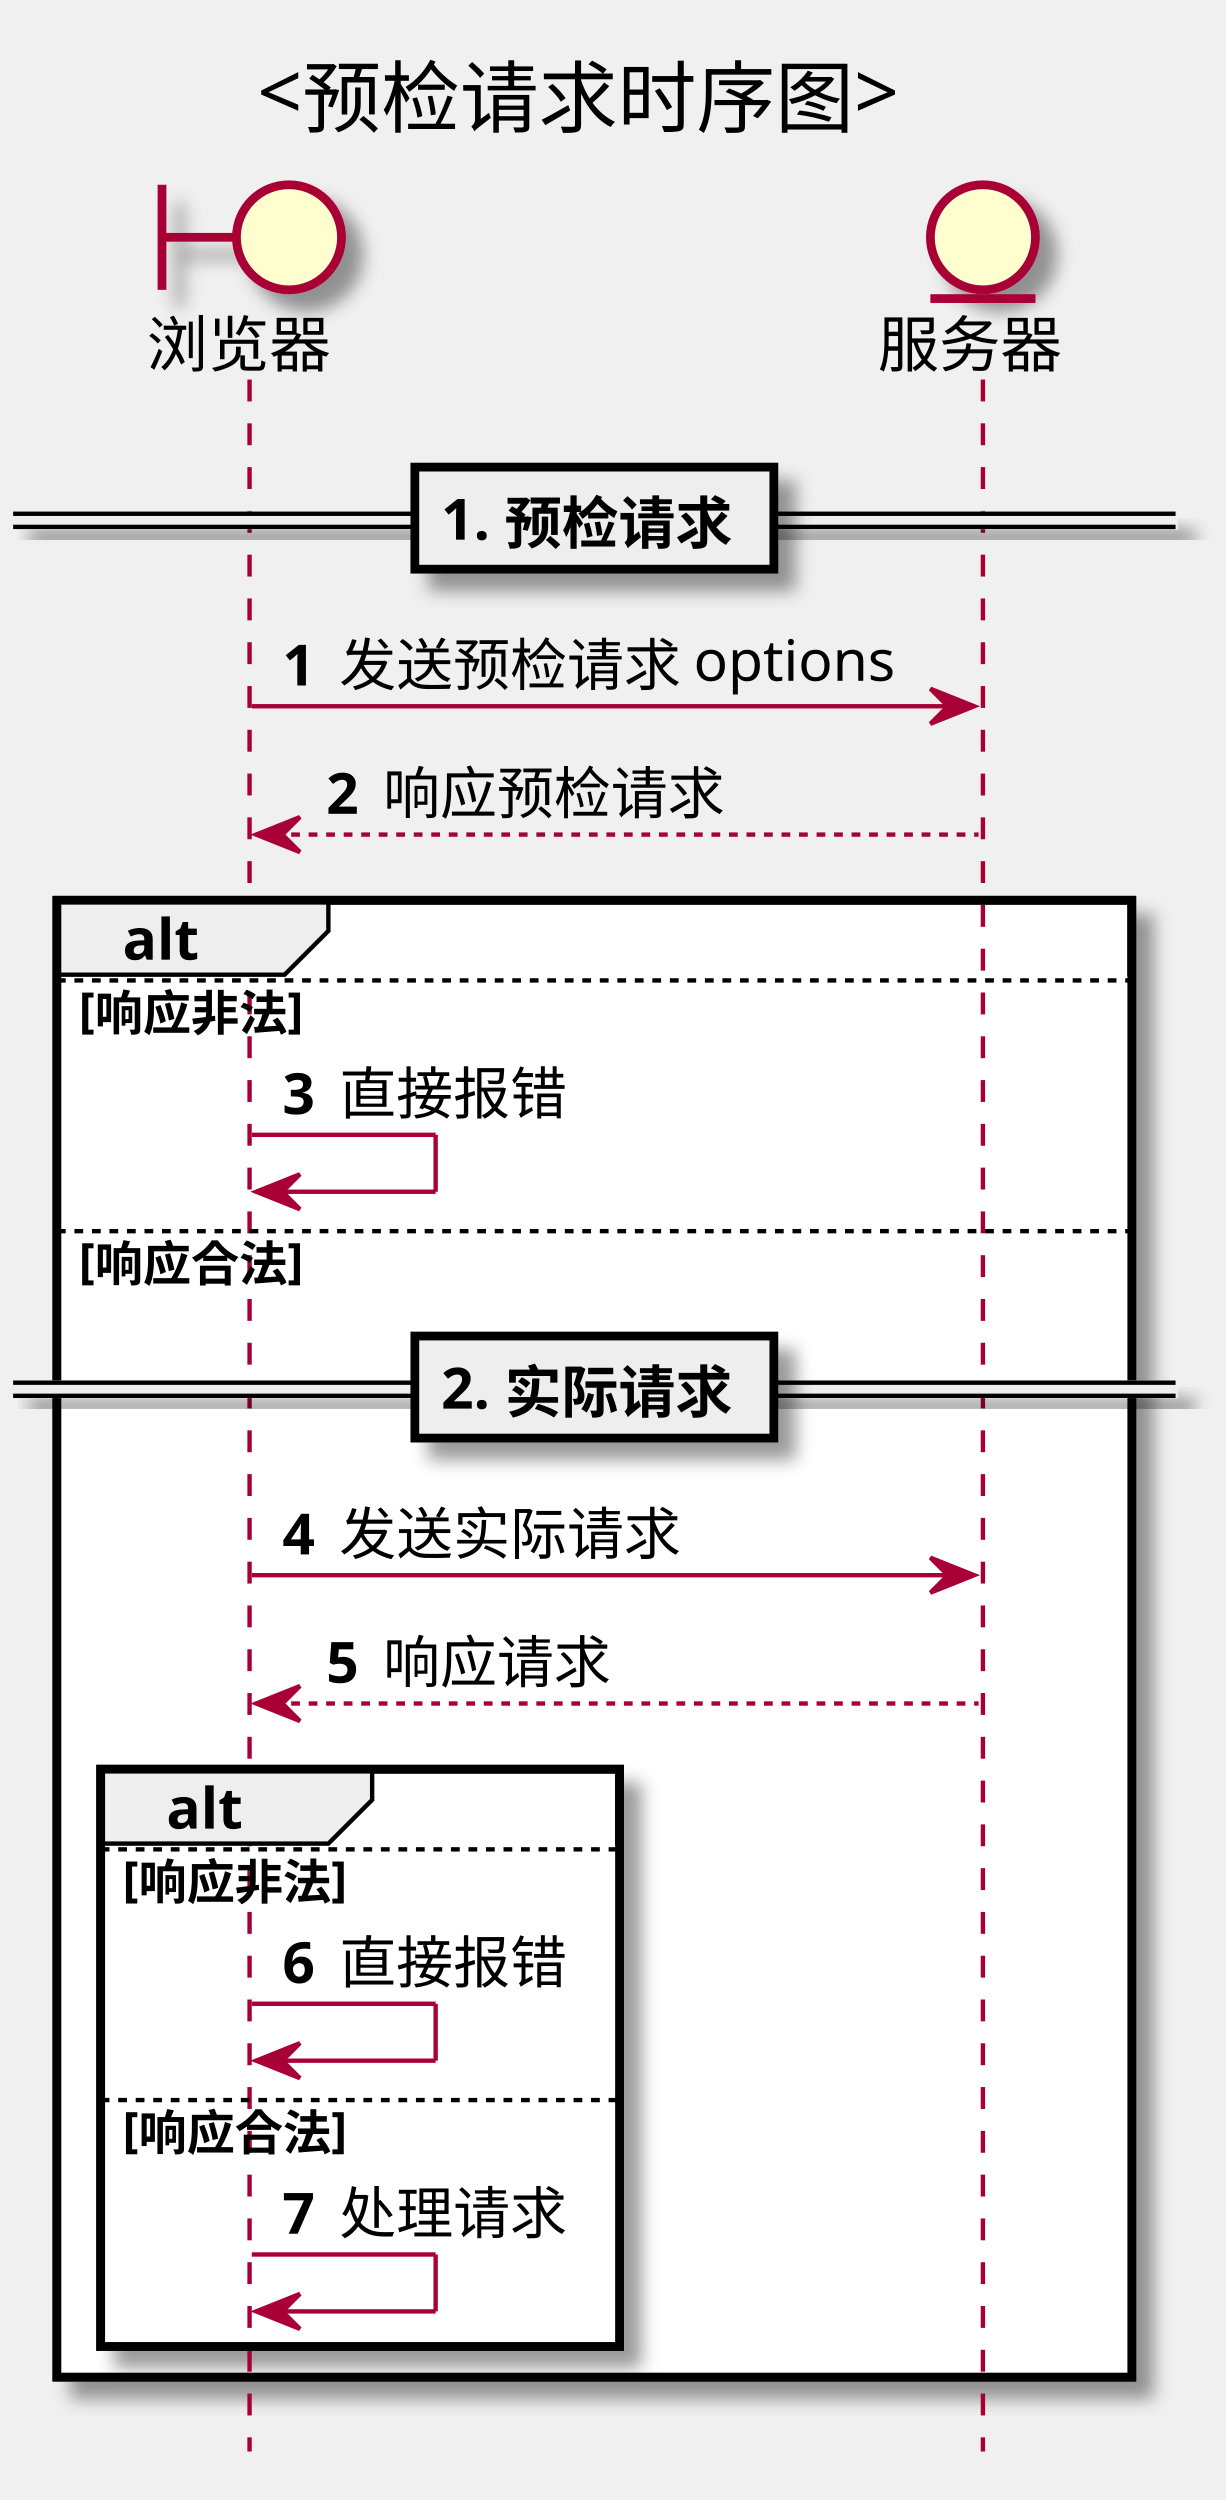
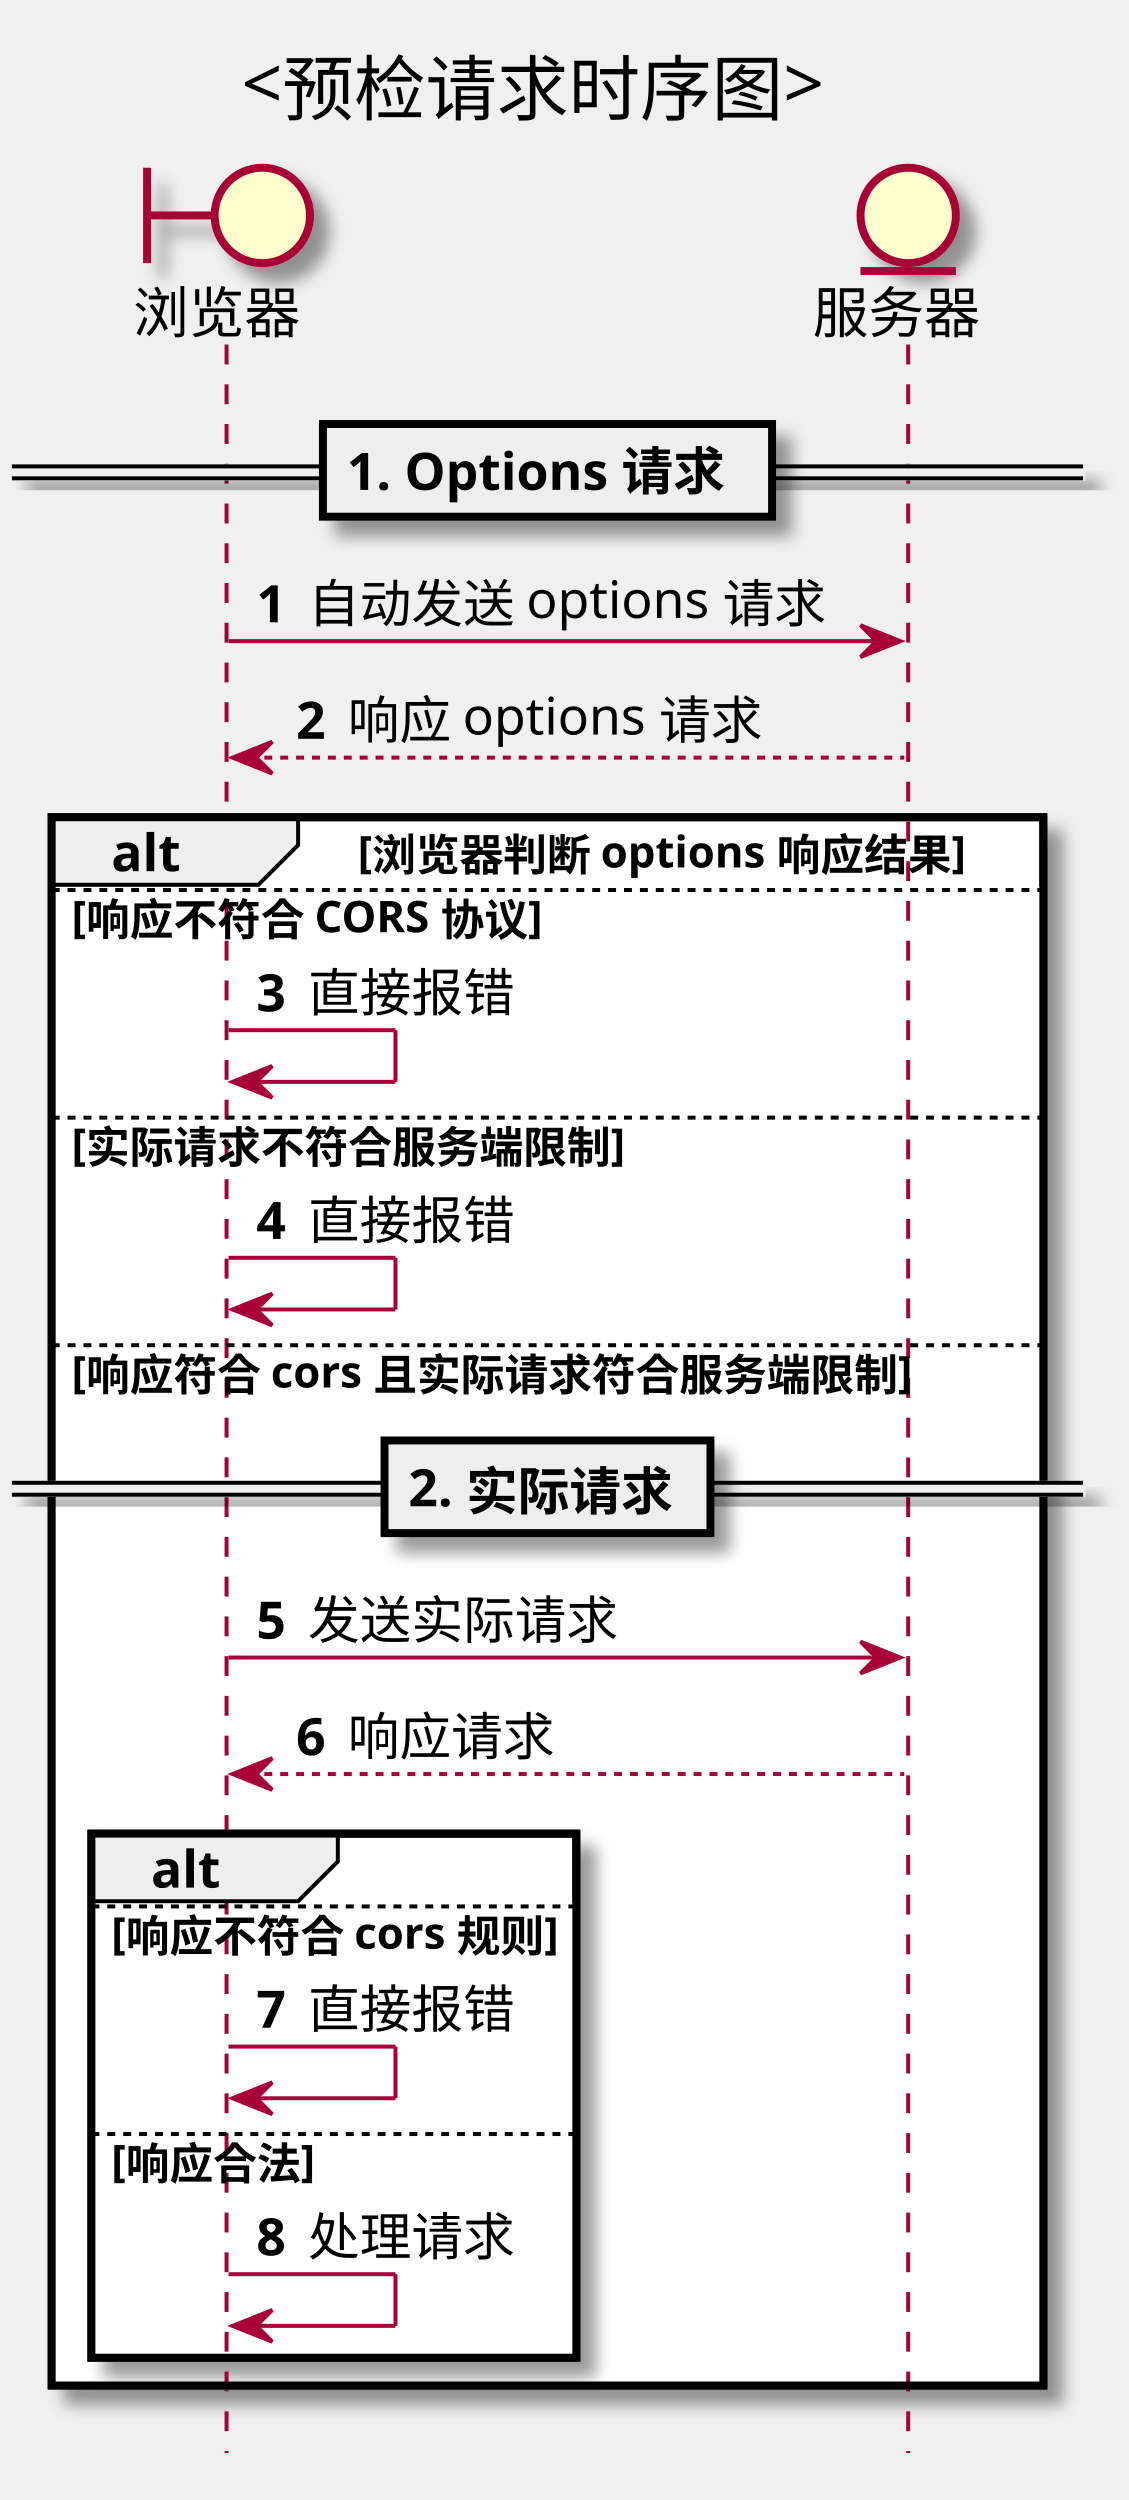
- <svg xmlns="http://www.w3.org/2000/svg" contentScriptType="application/ecmascript" contentStyleType="text/css" height="571px" preserveAspectRatio="none" style="width:280px;height:571px;" version="1.1" viewBox="0 0 280 571" width="280px" zoomAndPan="magnify">
+ <svg xmlns="http://www.w3.org/2000/svg" contentScriptType="application/ecmascript" contentStyleType="text/css" height="629px" preserveAspectRatio="none" style="width:284px;height:629px;" version="1.1" viewBox="0 0 284 629" width="284px" zoomAndPan="magnify">
  <defs>
-     <filter height="300%" id="fsddvyjjcdbw9" width="300%" x="-1" y="-1">
+     <filter height="300%" id="fg20ncuh4xynq" width="300%" x="-1" y="-1">
      <feGaussianBlur result="blurOut" stdDeviation="2.0" />
      <feColorMatrix in="blurOut" result="blurOut2" type="matrix" values="0 0 0 0 0 0 0 0 0 0 0 0 0 0 0 0 0 0 .4 0" />
      <feOffset dx="4.0" dy="4.0" in="blurOut2" result="blurOut3" />
      <feBlend in="SourceGraphic" in2="blurOut3" mode="normal" />
    </filter>
  </defs>
  <g>
-     <text fill="#000000" font-family="sans-serif" font-size="18" lengthAdjust="spacingAndGlyphs" textLength="154" x="58.75" y="27.402">&lt;预检请求时序图&gt;</text>
-     <rect fill="#FFFFFF" filter="url(#fsddvyjjcdbw9)" height="337.305" style="stroke: #000000; stroke-width: 2.0;" width="245.5" x="13" y="205.619" />
-     <rect fill="#FFFFFF" height="57.266" style="stroke: none; stroke-width: 1.0;" width="245.5" x="13" y="222.93" />
-     <rect fill="#FFFFFF" height="262.728" style="stroke: none; stroke-width: 1.0;" width="245.5" x="13" y="280.195" />
-     <rect fill="#FFFFFF" filter="url(#fsddvyjjcdbw9)" height="131.842" style="stroke: #000000; stroke-width: 2.0;" width="118.5" x="23" y="404.082" />
-     <rect fill="#FFFFFF" height="57.266" style="stroke: none; stroke-width: 1.0;" width="118.5" x="23" y="421.393" />
-     <rect fill="#FFFFFF" height="57.266" style="stroke: none; stroke-width: 1.0;" width="118.5" x="23" y="478.658" />
-     <line style="stroke: #A80036; stroke-width: 1.0; stroke-dasharray: 5.0,5.0;" x1="57" x2="57" y1="86.688" y2="559.924" />
-     <line style="stroke: #A80036; stroke-width: 1.0; stroke-dasharray: 5.0,5.0;" x1="224.5" x2="224.5" y1="86.688" y2="559.924" />
+     <text fill="#000000" font-family="sans-serif" font-size="18" lengthAdjust="spacingAndGlyphs" textLength="154" x="60.75" y="27.402">&lt;预检请求时序图&gt;</text>
+     <rect fill="#FFFFFF" filter="url(#fg20ncuh4xynq)" height="394.57" style="stroke: #000000; stroke-width: 2.0;" width="249.5" x="13" y="205.619" />
+     <rect fill="#FFFFFF" height="57.266" style="stroke: none; stroke-width: 1.0;" width="249.5" x="13" y="222.93" />
+     <rect fill="#FFFFFF" height="57.266" style="stroke: none; stroke-width: 1.0;" width="249.5" x="13" y="280.195" />
+     <rect fill="#FFFFFF" height="262.728" style="stroke: none; stroke-width: 1.0;" width="249.5" x="13" y="337.461" />
+     <rect fill="#FFFFFF" filter="url(#fg20ncuh4xynq)" height="131.842" style="stroke: #000000; stroke-width: 2.0;" width="122" x="23" y="461.348" />
+     <rect fill="#FFFFFF" height="57.266" style="stroke: none; stroke-width: 1.0;" width="122" x="23" y="478.658" />
+     <rect fill="#FFFFFF" height="57.266" style="stroke: none; stroke-width: 1.0;" width="122" x="23" y="535.924" />
+     <line style="stroke: #A80036; stroke-width: 1.0; stroke-dasharray: 5.0,5.0;" x1="57" x2="57" y1="86.688" y2="617.189" />
+     <line style="stroke: #A80036; stroke-width: 1.0; stroke-dasharray: 5.0,5.0;" x1="228.5" x2="228.5" y1="86.688" y2="617.189" />
    <text fill="#000000" font-family="sans-serif" font-size="14" lengthAdjust="spacingAndGlyphs" textLength="42" x="33.5" y="83.734">浏览器</text>
-     <path d="M37,42.199 L37,66.199 M37,54.199 L54,54.199 " fill="none" filter="url(#fsddvyjjcdbw9)" style="stroke: #A80036; stroke-width: 2.0;" />
-     <ellipse cx="66" cy="54.199" fill="#FEFECE" filter="url(#fsddvyjjcdbw9)" rx="12" ry="12" style="stroke: #A80036; stroke-width: 2.0;" />
-     <text fill="#000000" font-family="sans-serif" font-size="14" lengthAdjust="spacingAndGlyphs" textLength="42" x="200.5" y="83.734">服务器</text>
-     <ellipse cx="224.5" cy="54.199" fill="#FEFECE" filter="url(#fsddvyjjcdbw9)" rx="12" ry="12" style="stroke: #A80036; stroke-width: 2.0;" />
-     <line style="stroke: #A80036; stroke-width: 2.0;" x1="212.5" x2="236.5" y1="68.199" y2="68.199" />
-     <rect fill="#EEEEEE" filter="url(#fsddvyjjcdbw9)" height="3" style="stroke: #EEEEEE; stroke-width: 1.0;" width="265.5" x="3" y="117.343" />
-     <line style="stroke: #000000; stroke-width: 1.0;" x1="3" x2="268.5" y1="117.343" y2="117.343" />
-     <line style="stroke: #000000; stroke-width: 1.0;" x1="3" x2="268.5" y1="120.343" y2="120.343" />
-     <rect fill="#EEEEEE" filter="url(#fsddvyjjcdbw9)" height="23.311" style="stroke: #000000; stroke-width: 2.0;" width="82" x="94.75" y="106.688" />
-     <text fill="#000000" font-family="sans-serif" font-size="13" font-weight="bold" lengthAdjust="spacingAndGlyphs" textLength="68" x="100.75" y="123.256">1. 预检请求</text>
-     <polygon fill="#A80036" points="212.5,157.309,222.5,161.309,212.5,165.309,216.5,161.309" style="stroke: #A80036; stroke-width: 1.0;" />
-     <line style="stroke: #A80036; stroke-width: 1.0;" x1="57.5" x2="218.5" y1="161.309" y2="161.309" />
+     <path d="M37,42.199 L37,66.199 M37,54.199 L54,54.199 " fill="none" filter="url(#fg20ncuh4xynq)" style="stroke: #A80036; stroke-width: 2.0;" />
+     <ellipse cx="66" cy="54.199" fill="#FEFECE" filter="url(#fg20ncuh4xynq)" rx="12" ry="12" style="stroke: #A80036; stroke-width: 2.0;" />
+     <text fill="#000000" font-family="sans-serif" font-size="14" lengthAdjust="spacingAndGlyphs" textLength="42" x="204.5" y="83.734">服务器</text>
+     <ellipse cx="228.5" cy="54.199" fill="#FEFECE" filter="url(#fg20ncuh4xynq)" rx="12" ry="12" style="stroke: #A80036; stroke-width: 2.0;" />
+     <line style="stroke: #A80036; stroke-width: 2.0;" x1="216.5" x2="240.5" y1="68.199" y2="68.199" />
+     <rect fill="#EEEEEE" filter="url(#fg20ncuh4xynq)" height="3" style="stroke: #EEEEEE; stroke-width: 1.0;" width="269.5" x="3" y="117.343" />
+     <line style="stroke: #000000; stroke-width: 1.0;" x1="3" x2="272.5" y1="117.343" y2="117.343" />
+     <line style="stroke: #000000; stroke-width: 1.0;" x1="3" x2="272.5" y1="120.343" y2="120.343" />
+     <rect fill="#EEEEEE" filter="url(#fg20ncuh4xynq)" height="23.311" style="stroke: #000000; stroke-width: 2.0;" width="113" x="81.25" y="106.688" />
+     <text fill="#000000" font-family="sans-serif" font-size="13" font-weight="bold" lengthAdjust="spacingAndGlyphs" textLength="99" x="87.25" y="123.256">1. Options 请求</text>
+     <polygon fill="#A80036" points="216.5,157.309,226.5,161.309,216.5,165.309,220.5,161.309" style="stroke: #A80036; stroke-width: 1.0;" />
+     <line style="stroke: #A80036; stroke-width: 1.0;" x1="57.5" x2="222.5" y1="161.309" y2="161.309" />
    <text fill="#000000" font-family="sans-serif" font-size="13" font-weight="bold" lengthAdjust="spacingAndGlyphs" textLength="9" x="64.5" y="156.566">1</text>
-     <text fill="#000000" font-family="sans-serif" font-size="13" lengthAdjust="spacingAndGlyphs" textLength="130" x="77.5" y="156.566">发送预检请求 options</text>
+     <text fill="#000000" font-family="sans-serif" font-size="13" lengthAdjust="spacingAndGlyphs" textLength="134" x="77.5" y="156.566">自动发送 options 请求</text>
    <polygon fill="#A80036" points="68.5,186.619,58.5,190.619,68.5,194.619,64.5,190.619" style="stroke: #A80036; stroke-width: 1.0;" />
-     <line style="stroke: #A80036; stroke-width: 1.0; stroke-dasharray: 2.0,2.0;" x1="62.5" x2="223.5" y1="190.619" y2="190.619" />
+     <line style="stroke: #A80036; stroke-width: 1.0; stroke-dasharray: 2.0,2.0;" x1="62.5" x2="227.5" y1="190.619" y2="190.619" />
    <text fill="#000000" font-family="sans-serif" font-size="13" font-weight="bold" lengthAdjust="spacingAndGlyphs" textLength="9" x="74.5" y="185.877">2</text>
-     <text fill="#000000" font-family="sans-serif" font-size="13" lengthAdjust="spacingAndGlyphs" textLength="78" x="87.5" y="185.877">响应预检请求</text>
+     <text fill="#000000" font-family="sans-serif" font-size="13" lengthAdjust="spacingAndGlyphs" textLength="108" x="87.5" y="185.877">响应 options 请求</text>
    <path d="M13,205.619 L75,205.619 L75,212.619 L65,222.619 L13,222.619 L13,205.619 " fill="#EEEEEE" style="stroke: #000000; stroke-width: 1.0;" />
-     <rect fill="none" height="337.305" style="stroke: #000000; stroke-width: 2.0;" width="245.5" x="13" y="205.619" />
+     <rect fill="none" height="394.57" style="stroke: #000000; stroke-width: 2.0;" width="249.5" x="13" y="205.619" />
    <text fill="#000000" font-family="sans-serif" font-size="13" font-weight="bold" lengthAdjust="spacingAndGlyphs" textLength="17" x="28" y="219.188">alt</text>
-     <line style="stroke: #000000; stroke-width: 1.0; stroke-dasharray: 2.0,2.0;" x1="13" x2="258.5" y1="223.93" y2="223.93" />
-     <text fill="#000000" font-family="sans-serif" font-size="11" font-weight="bold" lengthAdjust="spacingAndGlyphs" textLength="52" x="18" y="234.565">[响应非法]</text>
+     <text fill="#000000" font-family="sans-serif" font-size="11" font-weight="bold" lengthAdjust="spacingAndGlyphs" textLength="157" x="90" y="218.254">[浏览器判断 options 响应结果]</text>
+     <line style="stroke: #000000; stroke-width: 1.0; stroke-dasharray: 2.0,2.0;" x1="13" x2="262.5" y1="223.93" y2="223.93" />
+     <text fill="#000000" font-family="sans-serif" font-size="11" font-weight="bold" lengthAdjust="spacingAndGlyphs" textLength="124" x="18" y="234.565">[响应不符合 CORS 协议]</text>
    <line style="stroke: #A80036; stroke-width: 1.0;" x1="57.5" x2="99.5" y1="259.195" y2="259.195" />
    <line style="stroke: #A80036; stroke-width: 1.0;" x1="99.5" x2="99.5" y1="259.195" y2="272.195" />
    <line style="stroke: #A80036; stroke-width: 1.0;" x1="58.5" x2="99.5" y1="272.195" y2="272.195" />
    <polygon fill="#A80036" points="68.5,268.195,58.5,272.195,68.5,276.195,64.5,272.195" style="stroke: #A80036; stroke-width: 1.0;" />
    <text fill="#000000" font-family="sans-serif" font-size="13" font-weight="bold" lengthAdjust="spacingAndGlyphs" textLength="9" x="64.5" y="254.453">3</text>
    <text fill="#000000" font-family="sans-serif" font-size="13" lengthAdjust="spacingAndGlyphs" textLength="52" x="77.5" y="254.453">直接报错</text>
-     <line style="stroke: #000000; stroke-width: 1.0; stroke-dasharray: 2.0,2.0;" x1="13" x2="258.5" y1="281.195" y2="281.195" />
-     <text fill="#000000" font-family="sans-serif" font-size="11" font-weight="bold" lengthAdjust="spacingAndGlyphs" textLength="52" x="18" y="291.83">[响应合法]</text>
-     <rect fill="#EEEEEE" filter="url(#fsddvyjjcdbw9)" height="3" style="stroke: #EEEEEE; stroke-width: 1.0;" width="265.5" x="3" y="315.806" />
-     <line style="stroke: #000000; stroke-width: 1.0;" x1="3" x2="268.5" y1="315.806" y2="315.806" />
-     <line style="stroke: #000000; stroke-width: 1.0;" x1="3" x2="268.5" y1="318.806" y2="318.806" />
-     <rect fill="#EEEEEE" filter="url(#fsddvyjjcdbw9)" height="23.311" style="stroke: #000000; stroke-width: 2.0;" width="82" x="94.75" y="305.15" />
-     <text fill="#000000" font-family="sans-serif" font-size="13" font-weight="bold" lengthAdjust="spacingAndGlyphs" textLength="68" x="100.75" y="321.719">2. 实际请求</text>
-     <polygon fill="#A80036" points="212.5,355.772,222.5,359.772,212.5,363.772,216.5,359.772" style="stroke: #A80036; stroke-width: 1.0;" />
-     <line style="stroke: #A80036; stroke-width: 1.0;" x1="57.5" x2="218.5" y1="359.772" y2="359.772" />
-     <text fill="#000000" font-family="sans-serif" font-size="13" font-weight="bold" lengthAdjust="spacingAndGlyphs" textLength="9" x="64.5" y="355.029">4</text>
-     <text fill="#000000" font-family="sans-serif" font-size="13" lengthAdjust="spacingAndGlyphs" textLength="78" x="77.5" y="355.029">发送实际请求</text>
-     <polygon fill="#A80036" points="68.5,385.082,58.5,389.082,68.5,393.082,64.5,389.082" style="stroke: #A80036; stroke-width: 1.0;" />
-     <line style="stroke: #A80036; stroke-width: 1.0; stroke-dasharray: 2.0,2.0;" x1="62.5" x2="223.5" y1="389.082" y2="389.082" />
-     <text fill="#000000" font-family="sans-serif" font-size="13" font-weight="bold" lengthAdjust="spacingAndGlyphs" textLength="9" x="74.5" y="384.34">5</text>
-     <text fill="#000000" font-family="sans-serif" font-size="13" lengthAdjust="spacingAndGlyphs" textLength="52" x="87.5" y="384.34">响应请求</text>
-     <path d="M23,404.082 L85,404.082 L85,411.082 L75,421.082 L23,421.082 L23,404.082 " fill="#EEEEEE" style="stroke: #000000; stroke-width: 1.0;" />
-     <rect fill="none" height="131.842" style="stroke: #000000; stroke-width: 2.0;" width="118.5" x="23" y="404.082" />
-     <text fill="#000000" font-family="sans-serif" font-size="13" font-weight="bold" lengthAdjust="spacingAndGlyphs" textLength="17" x="38" y="417.65">alt</text>
-     <line style="stroke: #000000; stroke-width: 1.0; stroke-dasharray: 2.0,2.0;" x1="23" x2="141.5" y1="422.393" y2="422.393" />
-     <text fill="#000000" font-family="sans-serif" font-size="11" font-weight="bold" lengthAdjust="spacingAndGlyphs" textLength="52" x="28" y="433.027">[响应非法]</text>
-     <line style="stroke: #A80036; stroke-width: 1.0;" x1="57.5" x2="99.5" y1="457.658" y2="457.658" />
-     <line style="stroke: #A80036; stroke-width: 1.0;" x1="99.5" x2="99.5" y1="457.658" y2="470.658" />
-     <line style="stroke: #A80036; stroke-width: 1.0;" x1="58.5" x2="99.5" y1="470.658" y2="470.658" />
-     <polygon fill="#A80036" points="68.5,466.658,58.5,470.658,68.5,474.658,64.5,470.658" style="stroke: #A80036; stroke-width: 1.0;" />
-     <text fill="#000000" font-family="sans-serif" font-size="13" font-weight="bold" lengthAdjust="spacingAndGlyphs" textLength="9" x="64.5" y="452.916">6</text>
-     <text fill="#000000" font-family="sans-serif" font-size="13" lengthAdjust="spacingAndGlyphs" textLength="52" x="77.5" y="452.916">直接报错</text>
-     <line style="stroke: #000000; stroke-width: 1.0; stroke-dasharray: 2.0,2.0;" x1="23" x2="141.5" y1="479.658" y2="479.658" />
-     <text fill="#000000" font-family="sans-serif" font-size="11" font-weight="bold" lengthAdjust="spacingAndGlyphs" textLength="52" x="28" y="490.293">[响应合法]</text>
+     <line style="stroke: #000000; stroke-width: 1.0; stroke-dasharray: 2.0,2.0;" x1="13" x2="262.5" y1="281.195" y2="281.195" />
+     <text fill="#000000" font-family="sans-serif" font-size="11" font-weight="bold" lengthAdjust="spacingAndGlyphs" textLength="140" x="18" y="291.83">[实际请求不符合服务端限制]</text>
+     <line style="stroke: #A80036; stroke-width: 1.0;" x1="57.5" x2="99.5" y1="316.461" y2="316.461" />
+     <line style="stroke: #A80036; stroke-width: 1.0;" x1="99.5" x2="99.5" y1="316.461" y2="329.461" />
+     <line style="stroke: #A80036; stroke-width: 1.0;" x1="58.5" x2="99.5" y1="329.461" y2="329.461" />
+     <polygon fill="#A80036" points="68.5,325.461,58.5,329.461,68.5,333.461,64.5,329.461" style="stroke: #A80036; stroke-width: 1.0;" />
+     <text fill="#000000" font-family="sans-serif" font-size="13" font-weight="bold" lengthAdjust="spacingAndGlyphs" textLength="9" x="64.5" y="311.719">4</text>
+     <text fill="#000000" font-family="sans-serif" font-size="13" lengthAdjust="spacingAndGlyphs" textLength="52" x="77.5" y="311.719">直接报错</text>
+     <line style="stroke: #000000; stroke-width: 1.0; stroke-dasharray: 2.0,2.0;" x1="13" x2="262.5" y1="338.461" y2="338.461" />
+     <text fill="#000000" font-family="sans-serif" font-size="11" font-weight="bold" lengthAdjust="spacingAndGlyphs" textLength="216" x="18" y="349.096">[响应符合 cors 且实际请求符合服务端限制]</text>
+     <rect fill="#EEEEEE" filter="url(#fg20ncuh4xynq)" height="3" style="stroke: #EEEEEE; stroke-width: 1.0;" width="269.5" x="3" y="373.071" />
+     <line style="stroke: #000000; stroke-width: 1.0;" x1="3" x2="272.5" y1="373.071" y2="373.071" />
+     <line style="stroke: #000000; stroke-width: 1.0;" x1="3" x2="272.5" y1="376.071" y2="376.071" />
+     <rect fill="#EEEEEE" filter="url(#fg20ncuh4xynq)" height="23.311" style="stroke: #000000; stroke-width: 2.0;" width="82" x="96.75" y="362.416" />
+     <text fill="#000000" font-family="sans-serif" font-size="13" font-weight="bold" lengthAdjust="spacingAndGlyphs" textLength="68" x="102.75" y="378.984">2. 实际请求</text>
+     <polygon fill="#A80036" points="216.5,413.037,226.5,417.037,216.5,421.037,220.5,417.037" style="stroke: #A80036; stroke-width: 1.0;" />
+     <line style="stroke: #A80036; stroke-width: 1.0;" x1="57.5" x2="222.5" y1="417.037" y2="417.037" />
+     <text fill="#000000" font-family="sans-serif" font-size="13" font-weight="bold" lengthAdjust="spacingAndGlyphs" textLength="9" x="64.5" y="412.295">5</text>
+     <text fill="#000000" font-family="sans-serif" font-size="13" lengthAdjust="spacingAndGlyphs" textLength="78" x="77.5" y="412.295">发送实际请求</text>
+     <polygon fill="#A80036" points="68.5,442.348,58.5,446.348,68.5,450.348,64.5,446.348" style="stroke: #A80036; stroke-width: 1.0;" />
+     <line style="stroke: #A80036; stroke-width: 1.0; stroke-dasharray: 2.0,2.0;" x1="62.5" x2="227.5" y1="446.348" y2="446.348" />
+     <text fill="#000000" font-family="sans-serif" font-size="13" font-weight="bold" lengthAdjust="spacingAndGlyphs" textLength="9" x="74.5" y="441.606">6</text>
+     <text fill="#000000" font-family="sans-serif" font-size="13" lengthAdjust="spacingAndGlyphs" textLength="52" x="87.5" y="441.606">响应请求</text>
+     <path d="M23,461.348 L85,461.348 L85,468.348 L75,478.348 L23,478.348 L23,461.348 " fill="#EEEEEE" style="stroke: #000000; stroke-width: 1.0;" />
+     <rect fill="none" height="131.842" style="stroke: #000000; stroke-width: 2.0;" width="122" x="23" y="461.348" />
+     <text fill="#000000" font-family="sans-serif" font-size="13" font-weight="bold" lengthAdjust="spacingAndGlyphs" textLength="17" x="38" y="474.916">alt</text>
+     <line style="stroke: #000000; stroke-width: 1.0; stroke-dasharray: 2.0,2.0;" x1="23" x2="145" y1="479.658" y2="479.658" />
+     <text fill="#000000" font-family="sans-serif" font-size="11" font-weight="bold" lengthAdjust="spacingAndGlyphs" textLength="117" x="28" y="490.293">[响应不符合 cors 规则]</text>
    <line style="stroke: #A80036; stroke-width: 1.0;" x1="57.5" x2="99.5" y1="514.924" y2="514.924" />
    <line style="stroke: #A80036; stroke-width: 1.0;" x1="99.5" x2="99.5" y1="514.924" y2="527.924" />
    <line style="stroke: #A80036; stroke-width: 1.0;" x1="58.5" x2="99.5" y1="527.924" y2="527.924" />
    <polygon fill="#A80036" points="68.5,523.924,58.5,527.924,68.5,531.924,64.5,527.924" style="stroke: #A80036; stroke-width: 1.0;" />
    <text fill="#000000" font-family="sans-serif" font-size="13" font-weight="bold" lengthAdjust="spacingAndGlyphs" textLength="9" x="64.5" y="510.182">7</text>
-     <text fill="#000000" font-family="sans-serif" font-size="13" lengthAdjust="spacingAndGlyphs" textLength="52" x="77.5" y="510.182">处理请求</text>
+     <text fill="#000000" font-family="sans-serif" font-size="13" lengthAdjust="spacingAndGlyphs" textLength="52" x="77.5" y="510.182">直接报错</text>
+     <line style="stroke: #000000; stroke-width: 1.0; stroke-dasharray: 2.0,2.0;" x1="23" x2="145" y1="536.924" y2="536.924" />
+     <text fill="#000000" font-family="sans-serif" font-size="11" font-weight="bold" lengthAdjust="spacingAndGlyphs" textLength="52" x="28" y="547.559">[响应合法]</text>
+     <line style="stroke: #A80036; stroke-width: 1.0;" x1="57.5" x2="99.5" y1="572.189" y2="572.189" />
+     <line style="stroke: #A80036; stroke-width: 1.0;" x1="99.5" x2="99.5" y1="572.189" y2="585.189" />
+     <line style="stroke: #A80036; stroke-width: 1.0;" x1="58.5" x2="99.5" y1="585.189" y2="585.189" />
+     <polygon fill="#A80036" points="68.5,581.189,58.5,585.189,68.5,589.189,64.5,585.189" style="stroke: #A80036; stroke-width: 1.0;" />
+     <text fill="#000000" font-family="sans-serif" font-size="13" font-weight="bold" lengthAdjust="spacingAndGlyphs" textLength="9" x="64.5" y="567.447">8</text>
+     <text fill="#000000" font-family="sans-serif" font-size="13" lengthAdjust="spacingAndGlyphs" textLength="52" x="77.5" y="567.447">处理请求</text>
  </g>
</svg>
